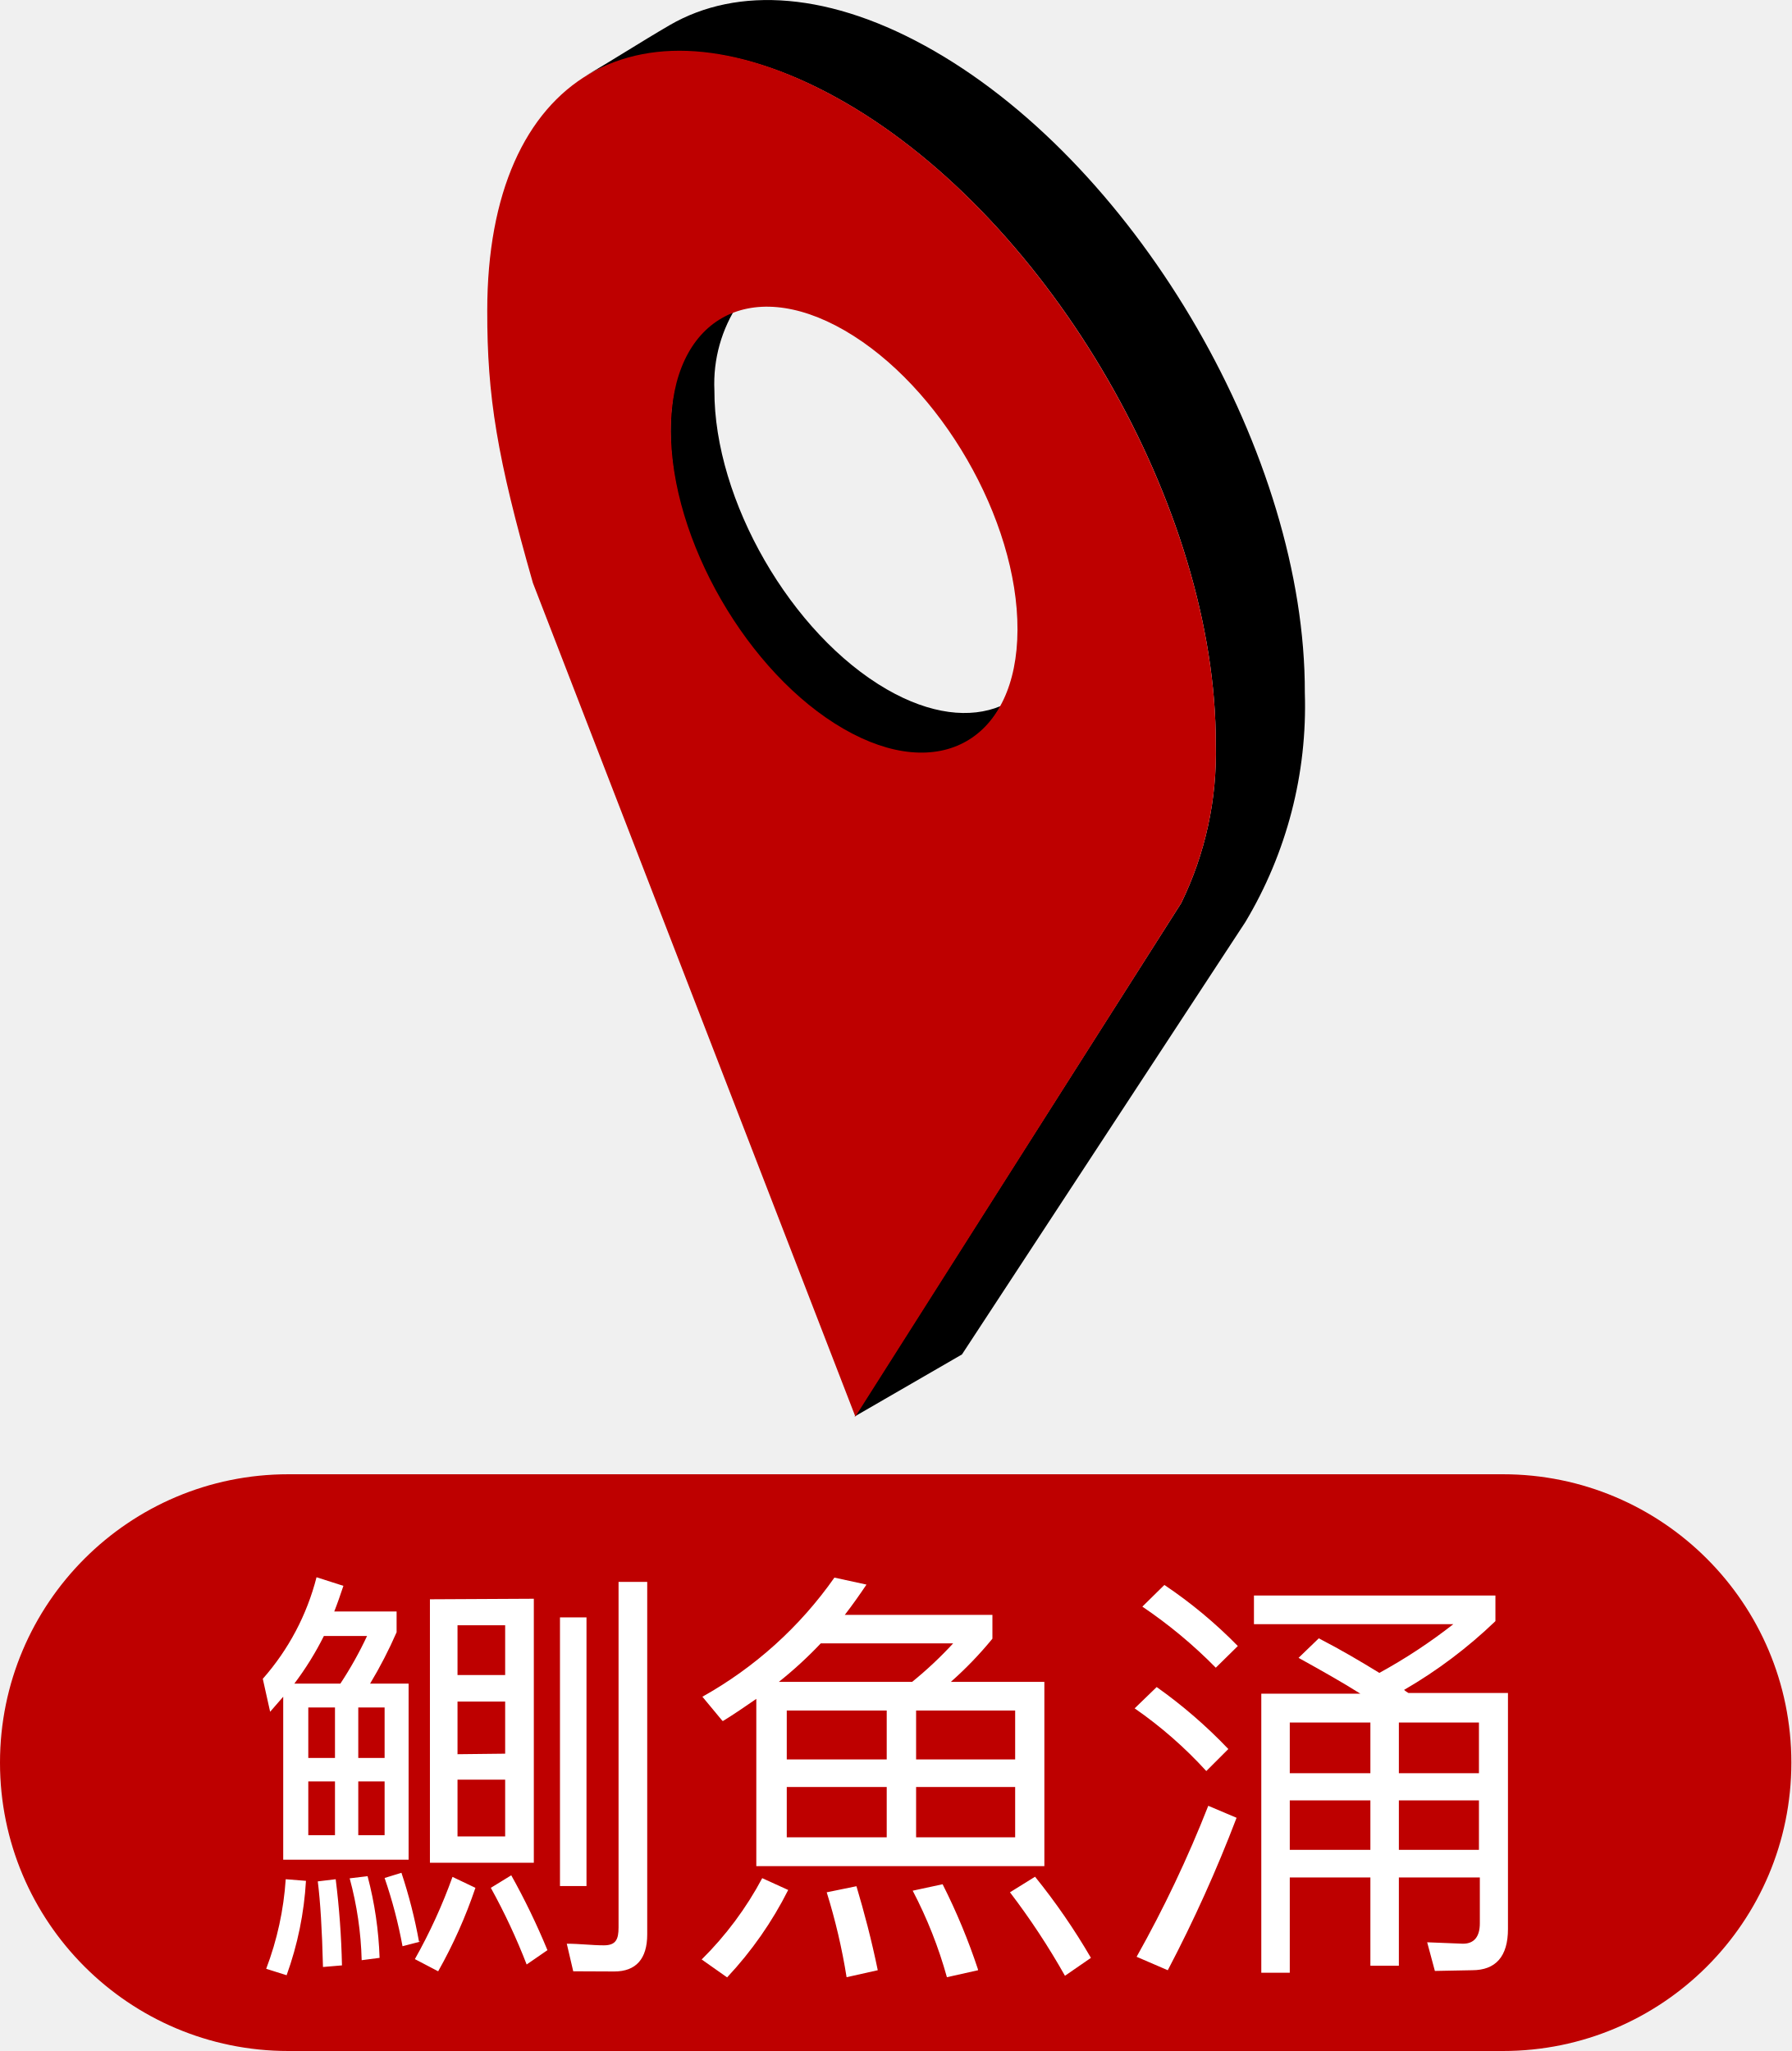
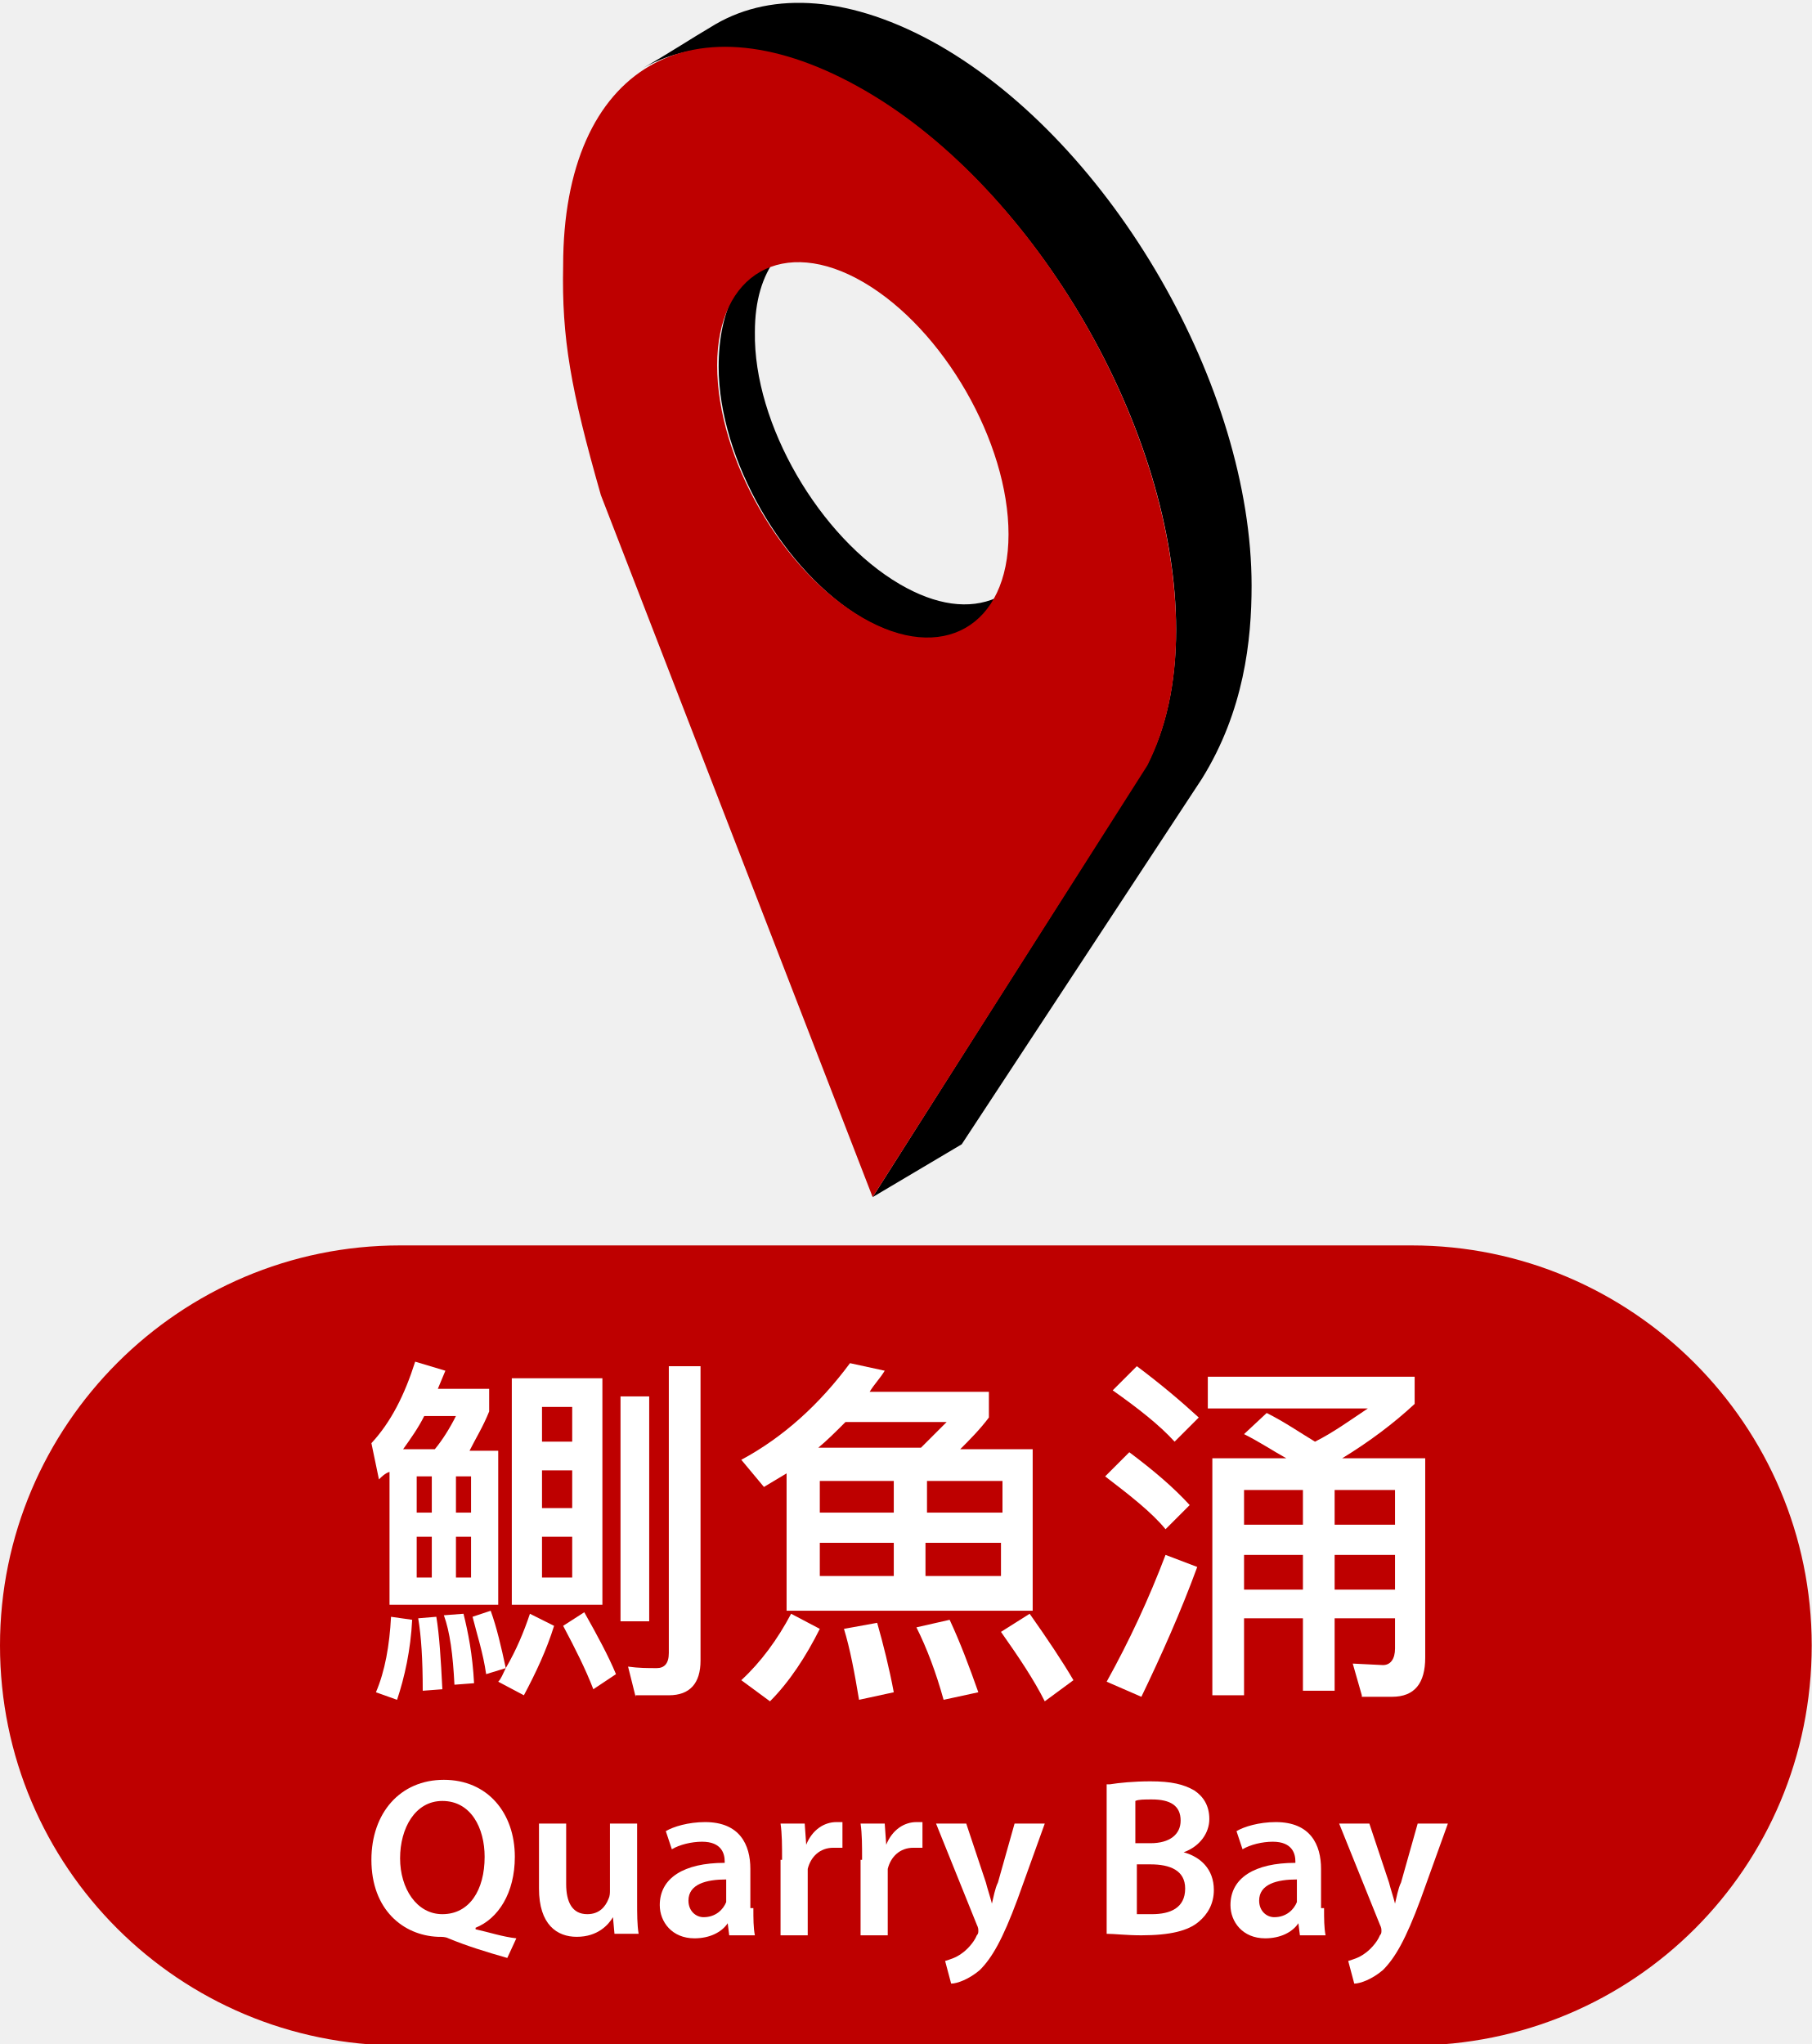
- <svg xmlns="http://www.w3.org/2000/svg" width="100" height="114.51" viewBox="0 0 100 114.51">
-   <g id="Layer_2" data-name="Layer 2">
-     <g id="Pointer">
-       <g>
-         <rect y="82.31" width="100" height="32.2" rx="16.1" style="fill: #be0000" />
-         <g>
-           <path d="M15.08,95.57l-.41-1.84a13.68,13.68,0,0,0,3-5.67l1.5.48c-.17.51-.34,1-.51,1.43h3.48v1.16A24.82,24.82,0,0,1,20.66,94h2.15v9.83h-7v-9.1Zm2,9.44A18.65,18.65,0,0,1,16,110.28l-1.14-.36a17.25,17.25,0,0,0,1.09-5Zm3.43-13.67H18.08A17.08,17.08,0,0,1,16.43,94H19A20.85,20.85,0,0,0,20.49,91.34ZM18.7,98.15V95.33H17.21v2.82Zm0,1.31H17.21v3H18.7Zm.39,10.27-1.06.09c-.05-2.08-.15-3.67-.29-4.78l1-.12A46.75,46.75,0,0,1,19.09,109.73Zm2.1-.42-1,.13a19.27,19.27,0,0,0-.67-4.57l1-.12A20.49,20.49,0,0,1,21.19,109.31ZM20,98.15h1.47V95.33H20Zm1.47,1.31H20v3h1.47Zm2,8.94-1,.26a26.22,26.22,0,0,0-1-3.81l.94-.29A28,28,0,0,1,23.39,108.4Zm3.07-3a27.21,27.21,0,0,1-2.08,4.66l-1.3-.68a30,30,0,0,0,2.1-4.59Zm3.26-16.14V104H24V89.29ZM28.2,93.52V90.74H25.54v2.78Zm0,4.39V95H25.54v2.94Zm0,1.45H25.54v3.17H28.2Zm2.36,9.52-1.16.8a35,35,0,0,0-2-4.28l1.14-.7A39.28,39.28,0,0,1,30.56,108.88ZM32.74,90.3v15H31.26v-15ZM32,110.06l-.36-1.54c.72,0,1.4.09,2.07.09s.82-.33.82-1V88.32h1.6V108c0,1.37-.63,2.07-1.84,2.07Z" style="fill: #fff" />
-           <path d="M44,105.52a20.79,20.79,0,0,1-3.41,4.88l-1.42-1a18.85,18.85,0,0,0,3.38-4.54Zm-3.67-9.44-1.12-1.35a22.25,22.25,0,0,0,7.37-6.65l1.79.39c-.39.58-.8,1.16-1.21,1.69h8.24v1.33a20.71,20.71,0,0,1-2.32,2.41h5.22v10.29H42.22V94.85C41.6,95.28,41,95.69,40.37,96.08Zm12.84-4.33H45.82a22.67,22.67,0,0,1-2.34,2.15h7.44A21.69,21.69,0,0,0,53.21,91.75ZM49.5,98.23V95.5H43.92v2.73Zm0,1.54H43.92v2.81H49.5ZM49,110l-1.74.39a33.63,33.63,0,0,0-1.11-4.74l1.66-.34C48.24,106.75,48.65,108.3,49,110Zm5.6,0-1.74.39a24.56,24.56,0,0,0-1.91-4.83l1.67-.36A34.57,34.57,0,0,1,54.59,109.94ZM51.14,98.23h5.53V95.5H51.14Zm5.53,1.54H51.14v2.81h5.53Zm4.23,9.54-1.45,1a40.09,40.09,0,0,0-3.07-4.66l1.4-.87A36,36,0,0,1,60.9,109.31Z" style="fill: #fff" />
-           <path d="M68.57,97.65l-1.23,1.23a23.55,23.55,0,0,0-4-3.5l1.23-1.19A27.45,27.45,0,0,1,68.57,97.65Zm.46,3.84A78.21,78.21,0,0,1,65.19,110l-1.74-.75a67.5,67.5,0,0,0,4-8.43Zm.07-9.59-1.23,1.21a26.72,26.72,0,0,0-4.1-3.41L65,88.49A26,26,0,0,1,69.1,91.9Zm11,18.14-.43-1.6,2,.08c.62,0,.94-.39.94-1.14v-2.56H78.09v4.93H76.5v-4.93H72v5.32H70.41V94.56h5.53c-1-.63-2.15-1.28-3.45-2l1.13-1.09c1.26.65,2.37,1.31,3.38,1.93a30.27,30.27,0,0,0,4.13-2.72H70v-1.6H83.48v1.43a26.59,26.59,0,0,1-5.1,3.84,1.66,1.66,0,0,0,.24.17h5.56v13.18c0,1.53-.68,2.3-2,2.3ZM76.5,99V96.17H72V99Zm0,4.28v-2.76H72v2.76ZM78.09,99h4.47V96.17H78.09Zm0,4.28h4.47v-2.76H78.09Z" style="fill: #fff" />
-         </g>
-         <g>
-           <path d="M49.51,38.49c-5.34-3.08-9.65-10.56-9.63-16.7a8.06,8.06,0,0,1,1.36-4.86c-2.36.72-3.8,3.36-3.81,7.17,0,6.14,4.3,13.62,9.64,16.7,3.89,2.25,7.25,1.53,8.79-1.38C54.16,40.13,51.94,39.89,49.51,38.49Z" />
-           <path d="M47.19,5.73C41.42,2.4,36.38,2.09,32.61,4.28c1.58-.91,3.13-1.92,4.78-2.88,3.78-2.19,9-1.88,14.77,1.45C63.62,9.46,72.88,25.5,72.84,38.67a23.45,23.45,0,0,1-3.32,12.81L53.7,75.62l-6,3.47L65.94,50.42a19.06,19.06,0,0,0,1.93-8.87C67.91,28.39,58.65,12.35,47.19,5.73Z" />
-         </g>
-         <path d="M67.87,41.55a19.06,19.06,0,0,1-1.93,8.87L47.75,79.09l-18-46.54c-2-7-2.56-10.41-2.55-15.21,0-13.17,8.57-18.22,20-11.61S67.91,28.39,67.87,41.55Zm-20.78-.86c5.35,3.09,9.69.61,9.71-5.53s-4.3-13.62-9.65-16.71-9.68-.6-9.7,5.54,4.3,13.62,9.64,16.7h0" style="fill: #be0000" />
-       </g>
-     </g>
+ <svg xmlns="http://www.w3.org/2000/svg" version="1.1" id="Layer_1" x="0px" y="0px" width="120px" height="135.4px" viewBox="0 0 120 135.4" style="enable-background:new 0 0 120 135.4;" xml:space="preserve">
+   <path style="fill:#BE0000;" d="M93.5,135.5h-67C11.9,135.5,0,123.7,0,109v0c0-14.6,11.9-26.5,26.5-26.5h67  c14.6,0,26.5,11.9,26.5,26.5v0C120,123.7,108.2,135.5,93.5,135.5z" />
+   <g>
+     <path style="fill:#FFFFFF;" d="M25.1,98l-0.5-2.4c1.3-1.4,2.2-3.2,2.9-5.4l2,0.6L29,92h3.4v1.5c-0.4,1-0.9,1.8-1.3,2.6H33v10.2   h-7.2v-8.8C25.5,97.6,25.3,97.8,25.1,98z M27.3,107.3c-0.1,2-0.5,3.8-1,5.3l-1.4-0.5c0.6-1.4,0.9-3.1,1-5L27.3,107.3z M30.2,93.8   h-2.1c-0.4,0.8-0.9,1.5-1.4,2.2h2.1C29.3,95.4,29.8,94.6,30.2,93.8z M28.6,100.2v-2.4h-1v2.4H28.6z M28.6,101.8h-1v2.7h1V101.8z    M29.3,111.9l-1.3,0.1c0-2.1-0.1-3.6-0.3-4.8l1.2-0.1C29.1,108.3,29.2,109.9,29.3,111.9z M31.4,111.5l-1.3,0.1   c-0.1-2-0.3-3.5-0.7-4.6l1.3-0.1C31,108.1,31.3,109.6,31.4,111.5z M30.2,100.2h1v-2.4h-1V100.2z M31.2,101.8h-1v2.7h1V101.8z    M33.5,110.5c0.7-1.2,1.2-2.4,1.6-3.6l1.6,0.8c-0.5,1.6-1.2,3.1-2,4.6l-1.7-0.9C33.2,111.2,33.3,110.9,33.5,110.5l-1.3,0.4   c-0.2-1.4-0.6-2.6-0.9-3.8l1.2-0.4C32.9,107.8,33.2,109.1,33.5,110.5z M39.9,91.3v15h-6v-15H39.9z M37.9,95.5v-2.3h-2v2.3H37.9z    M37.9,99.9v-2.5h-2v2.5H37.9z M37.9,101.8h-2v2.7h2V101.8z M40.8,110.9l-1.5,1c-0.5-1.3-1.2-2.7-2-4.2l1.4-0.9   C39.6,108.4,40.3,109.7,40.8,110.9z M43,92.5v14.9h-1.9V92.5H43z M42.1,112.4l-0.5-2c0.7,0.1,1.3,0.1,1.9,0.1c0.5,0,0.8-0.3,0.8-1   v-19h2.1V110c0,1.5-0.7,2.3-2.1,2.3H42.1z" />
+     <path style="fill:#FFFFFF;" d="M54.3,107.9c-0.9,1.8-2,3.5-3.3,4.8l-1.9-1.4c1.3-1.2,2.4-2.7,3.3-4.4L54.3,107.9z M50.6,98.5   l-1.5-1.8c2.8-1.5,5.2-3.7,7.2-6.4l2.3,0.5c-0.3,0.5-0.7,0.9-1,1.4h7.9v1.7c-0.6,0.8-1.3,1.5-1.9,2.1h4.8v10.7H52.1v-9.1   C51.6,97.9,51.1,98.2,50.6,98.5z M62.7,94.2H56c-0.6,0.6-1.2,1.2-1.8,1.7h6.8C61.5,95.4,62.1,94.8,62.7,94.2z M59.2,100.2v-2.1   h-4.9v2.1H59.2z M59.2,102.2h-4.9v2.2h4.9V102.2z M59.2,112.1l-2.3,0.5c-0.3-1.8-0.6-3.4-1-4.7l2.2-0.4   C58.5,108.9,58.9,110.5,59.2,112.1z M64.8,112.1l-2.3,0.5c-0.5-1.8-1.1-3.4-1.8-4.8l2.2-0.5C63.6,108.8,64.2,110.4,64.8,112.1z    M61.4,100.2h5v-2.1h-5V100.2z M66.3,102.2h-5v2.2h5V102.2z M71.1,111.3l-1.9,1.4c-0.7-1.4-1.7-2.9-2.9-4.6l1.9-1.2   C69.4,108.6,70.4,110.1,71.1,111.3z" />
+     <path style="fill:#FFFFFF;" d="M78.8,99.7l-1.6,1.6c-0.9-1.1-2.3-2.2-4-3.5l1.6-1.6C76.4,97.4,77.7,98.5,78.8,99.7z M79.3,103.8   c-1.1,3-2.4,5.9-3.7,8.6l-2.3-1c1.5-2.7,2.8-5.5,3.9-8.4L79.3,103.8z M79.4,93.9l-1.6,1.6c-1-1.1-2.4-2.2-4.1-3.4l1.6-1.6   C76.9,91.7,78.2,92.8,79.4,93.9z M90.2,112.3l-0.6-2.1l2,0.1c0.5,0,0.8-0.4,0.8-1.1v-2h-4v4.8h-2.1v-4.8h-3.9v5.1h-2.1V96.6h4.9   c-0.9-0.5-1.8-1.1-2.8-1.6l1.5-1.4c1.2,0.6,2.2,1.3,3.2,1.9c1.2-0.6,2.3-1.4,3.5-2.2H80v-2.1h13.7V93c-1.4,1.3-3,2.5-4.8,3.6h5.5   v13.2c0,1.7-0.7,2.6-2.2,2.6H90.2z M86.3,101v-2.3h-3.9v2.3H86.3z M86.3,105.3V103h-3.9v2.3H86.3z M88.4,101h4v-2.3h-4V101z    M88.4,105.3h4V103h-4V105.3z" />
+     <path style="fill:#FFFFFF;" d="M33.6,129.7c-1.4-0.4-2.7-0.8-3.9-1.3c-0.2-0.1-0.4-0.1-0.7-0.1c-2.3-0.1-4.4-1.8-4.4-5.1   c0-3.1,1.9-5.3,4.8-5.3c2.9,0,4.7,2.2,4.7,5.1c0,2.4-1.1,4.1-2.6,4.7v0.1c0.9,0.2,1.8,0.5,2.7,0.6L33.6,129.7z M29.3,126.8   c1.8,0,2.8-1.6,2.8-3.8c0-1.9-0.9-3.7-2.8-3.7c-1.8,0-2.8,1.8-2.8,3.8S27.6,126.8,29.3,126.8L29.3,126.8z" />
+     <path style="fill:#FFFFFF;" d="M42.2,125.9c0,0.9,0,1.6,0.1,2.2h-1.6l-0.1-1.1h0c-0.3,0.5-1,1.3-2.4,1.3c-1.3,0-2.5-0.8-2.5-3.2   v-4.3h1.8v4c0,1.2,0.4,2,1.4,2c0.8,0,1.2-0.5,1.4-1c0.1-0.2,0.1-0.4,0.1-0.6v-4.4h1.8V125.9z" />
+     <path style="fill:#FFFFFF;" d="M49.9,126.4c0,0.7,0,1.3,0.1,1.8h-1.7l-0.1-0.8h0c-0.4,0.6-1.2,1-2.2,1c-1.5,0-2.3-1.1-2.3-2.2   c0-1.8,1.6-2.8,4.3-2.8v-0.1c0-0.5-0.2-1.3-1.5-1.3c-0.7,0-1.5,0.2-2,0.5l-0.4-1.2c0.5-0.3,1.5-0.6,2.6-0.6c2.3,0,3,1.5,3,3.1   V126.4z M48.1,124.5c-1.3,0-2.5,0.3-2.5,1.4c0,0.7,0.5,1.1,1,1.1c0.8,0,1.3-0.5,1.5-1c0-0.1,0-0.3,0-0.4V124.5z" />
+     <path style="fill:#FFFFFF;" d="M51.8,123.2c0-1,0-1.7-0.1-2.4h1.6l0.1,1.4h0c0.4-1,1.2-1.5,2-1.5c0.2,0,0.3,0,0.4,0v1.7   c-0.2,0-0.3,0-0.6,0c-0.9,0-1.5,0.6-1.7,1.4c0,0.2,0,0.4,0,0.6v3.8h-1.8V123.2z" />
+     <path style="fill:#FFFFFF;" d="M57.1,123.2c0-1,0-1.7-0.1-2.4h1.6l0.1,1.4h0c0.4-1,1.2-1.5,2-1.5c0.2,0,0.3,0,0.4,0v1.7   c-0.2,0-0.3,0-0.6,0c-0.9,0-1.5,0.6-1.7,1.4c0,0.2,0,0.4,0,0.6v3.8h-1.8V123.2z" />
+     <path style="fill:#FFFFFF;" d="M64,120.8l1.3,3.9c0.1,0.4,0.3,1,0.4,1.4h0c0.1-0.4,0.2-1,0.4-1.4l1.1-3.9h2l-1.8,5   c-1,2.7-1.7,3.9-2.5,4.7c-0.7,0.6-1.5,0.9-1.9,0.9l-0.4-1.5c0.3-0.1,0.7-0.2,1.1-0.5c0.3-0.2,0.8-0.7,1-1.2   c0.1-0.1,0.1-0.2,0.1-0.3c0-0.1,0-0.2-0.1-0.4l-2.7-6.7H64z" />
+     <path style="fill:#FFFFFF;" d="M73.5,118.2c0.6-0.1,1.6-0.2,2.7-0.2c1.4,0,2.2,0.2,2.9,0.6c0.6,0.4,1,1,1,1.9   c0,0.9-0.6,1.8-1.7,2.2v0c1.1,0.3,2,1.1,2,2.5c0,0.9-0.4,1.6-1,2.1c-0.7,0.6-1.9,0.9-3.8,0.9c-1,0-1.8-0.1-2.3-0.1V118.2z    M75.3,122.1h0.9c1.3,0,2-0.6,2-1.5c0-1-0.7-1.4-1.9-1.4c-0.5,0-0.9,0-1.1,0.1V122.1z M75.3,126.8c0.2,0,0.6,0,1,0   c1.2,0,2.2-0.4,2.2-1.7c0-1.2-1-1.6-2.3-1.6h-0.9V126.8z" />
+     <path style="fill:#FFFFFF;" d="M87.7,126.4c0,0.7,0,1.3,0.1,1.8h-1.7l-0.1-0.8h0c-0.4,0.6-1.2,1-2.2,1c-1.5,0-2.3-1.1-2.3-2.2   c0-1.8,1.6-2.8,4.3-2.8v-0.1c0-0.5-0.2-1.3-1.5-1.3c-0.7,0-1.5,0.2-2,0.5l-0.4-1.2c0.5-0.3,1.5-0.6,2.6-0.6c2.3,0,3,1.5,3,3.1   V126.4z M85.9,124.5c-1.3,0-2.5,0.3-2.5,1.4c0,0.7,0.5,1.1,1,1.1c0.8,0,1.3-0.5,1.5-1c0-0.1,0-0.3,0-0.4V124.5z" />
+     <path style="fill:#FFFFFF;" d="M90.7,120.8l1.3,3.9c0.1,0.4,0.3,1,0.4,1.4h0c0.1-0.4,0.2-1,0.4-1.4l1.1-3.9h2l-1.8,5   c-1,2.7-1.7,3.9-2.5,4.7c-0.7,0.6-1.5,0.9-1.9,0.9l-0.4-1.5c0.3-0.1,0.7-0.2,1.1-0.5c0.3-0.2,0.8-0.7,1-1.2   c0.1-0.1,0.1-0.2,0.1-0.3c0-0.1,0-0.2-0.1-0.4l-2.7-6.7H90.7z" />
  </g>
+   <g>
+     <path d="M59.6,38.7c-5.3-3.1-9.7-10.6-9.6-16.7c0-2.1,0.5-3.7,1.4-4.9c-2.4,0.7-3.8,3.4-3.8,7.2c0,6.1,4.3,13.6,9.6,16.7   c3.9,2.2,7.2,1.5,8.8-1.4C64.2,40.4,62,40.1,59.6,38.7z" />
+     <path d="M57.2,6c-5.8-3.3-10.8-3.6-14.6-1.5c1.6-0.9,3.1-1.9,4.8-2.9c3.8-2.2,9-1.9,14.8,1.4c11.5,6.6,20.7,22.7,20.7,35.8   c0,3.6-0.5,8.3-3.3,12.8L63.7,75.8l-5.9,3.5L76,50.6c1.2-2.3,1.9-5.3,1.9-8.9C77.9,28.6,68.7,12.6,57.2,6z" />
+   </g>
+   <path style="fill:#BE0000;" d="M77.9,41.8c0,3.6-0.7,6.5-1.9,8.9L57.8,79.3l-18-46.5c-2-7-2.6-10.4-2.5-15.2  c0-13.2,8.6-18.2,20-11.6C68.7,12.6,77.9,28.6,77.9,41.8z M57.1,40.9c5.3,3.1,9.7,0.6,9.7-5.5c0-6.1-4.3-13.6-9.6-16.7  c-5.3-3.1-9.7-0.6-9.7,5.5C47.5,30.4,51.8,37.8,57.1,40.9L57.1,40.9" />
</svg>
